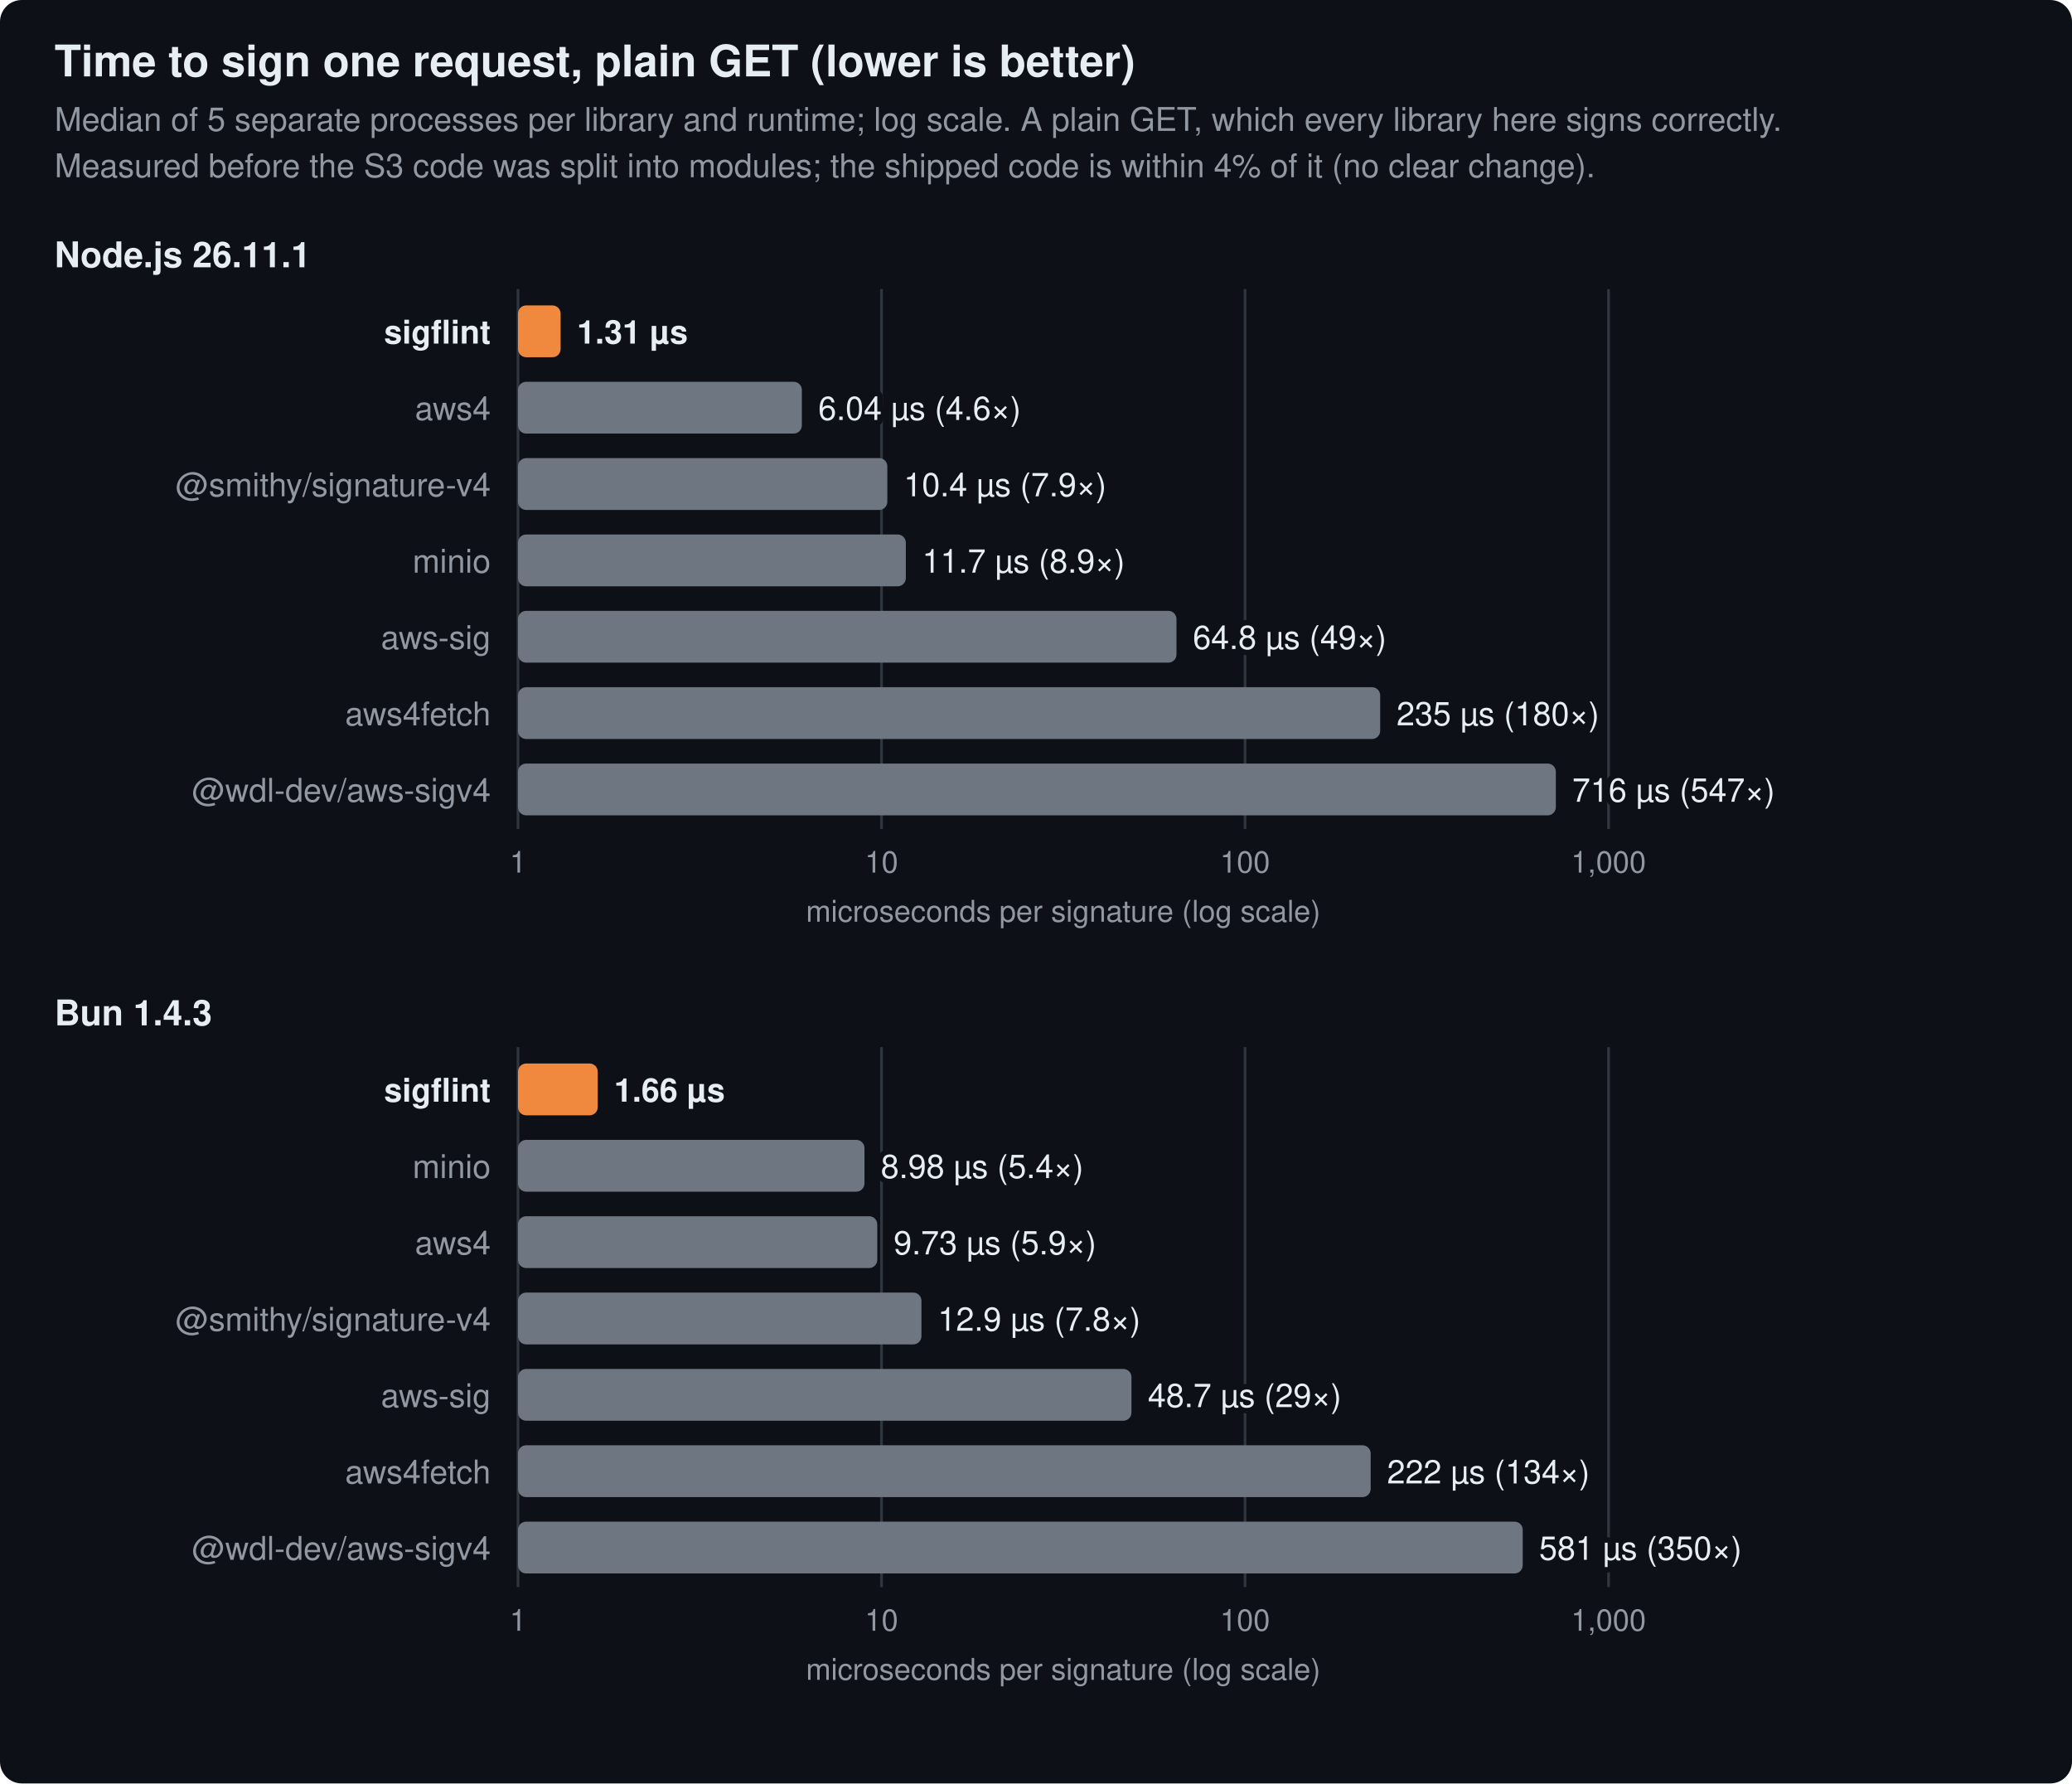
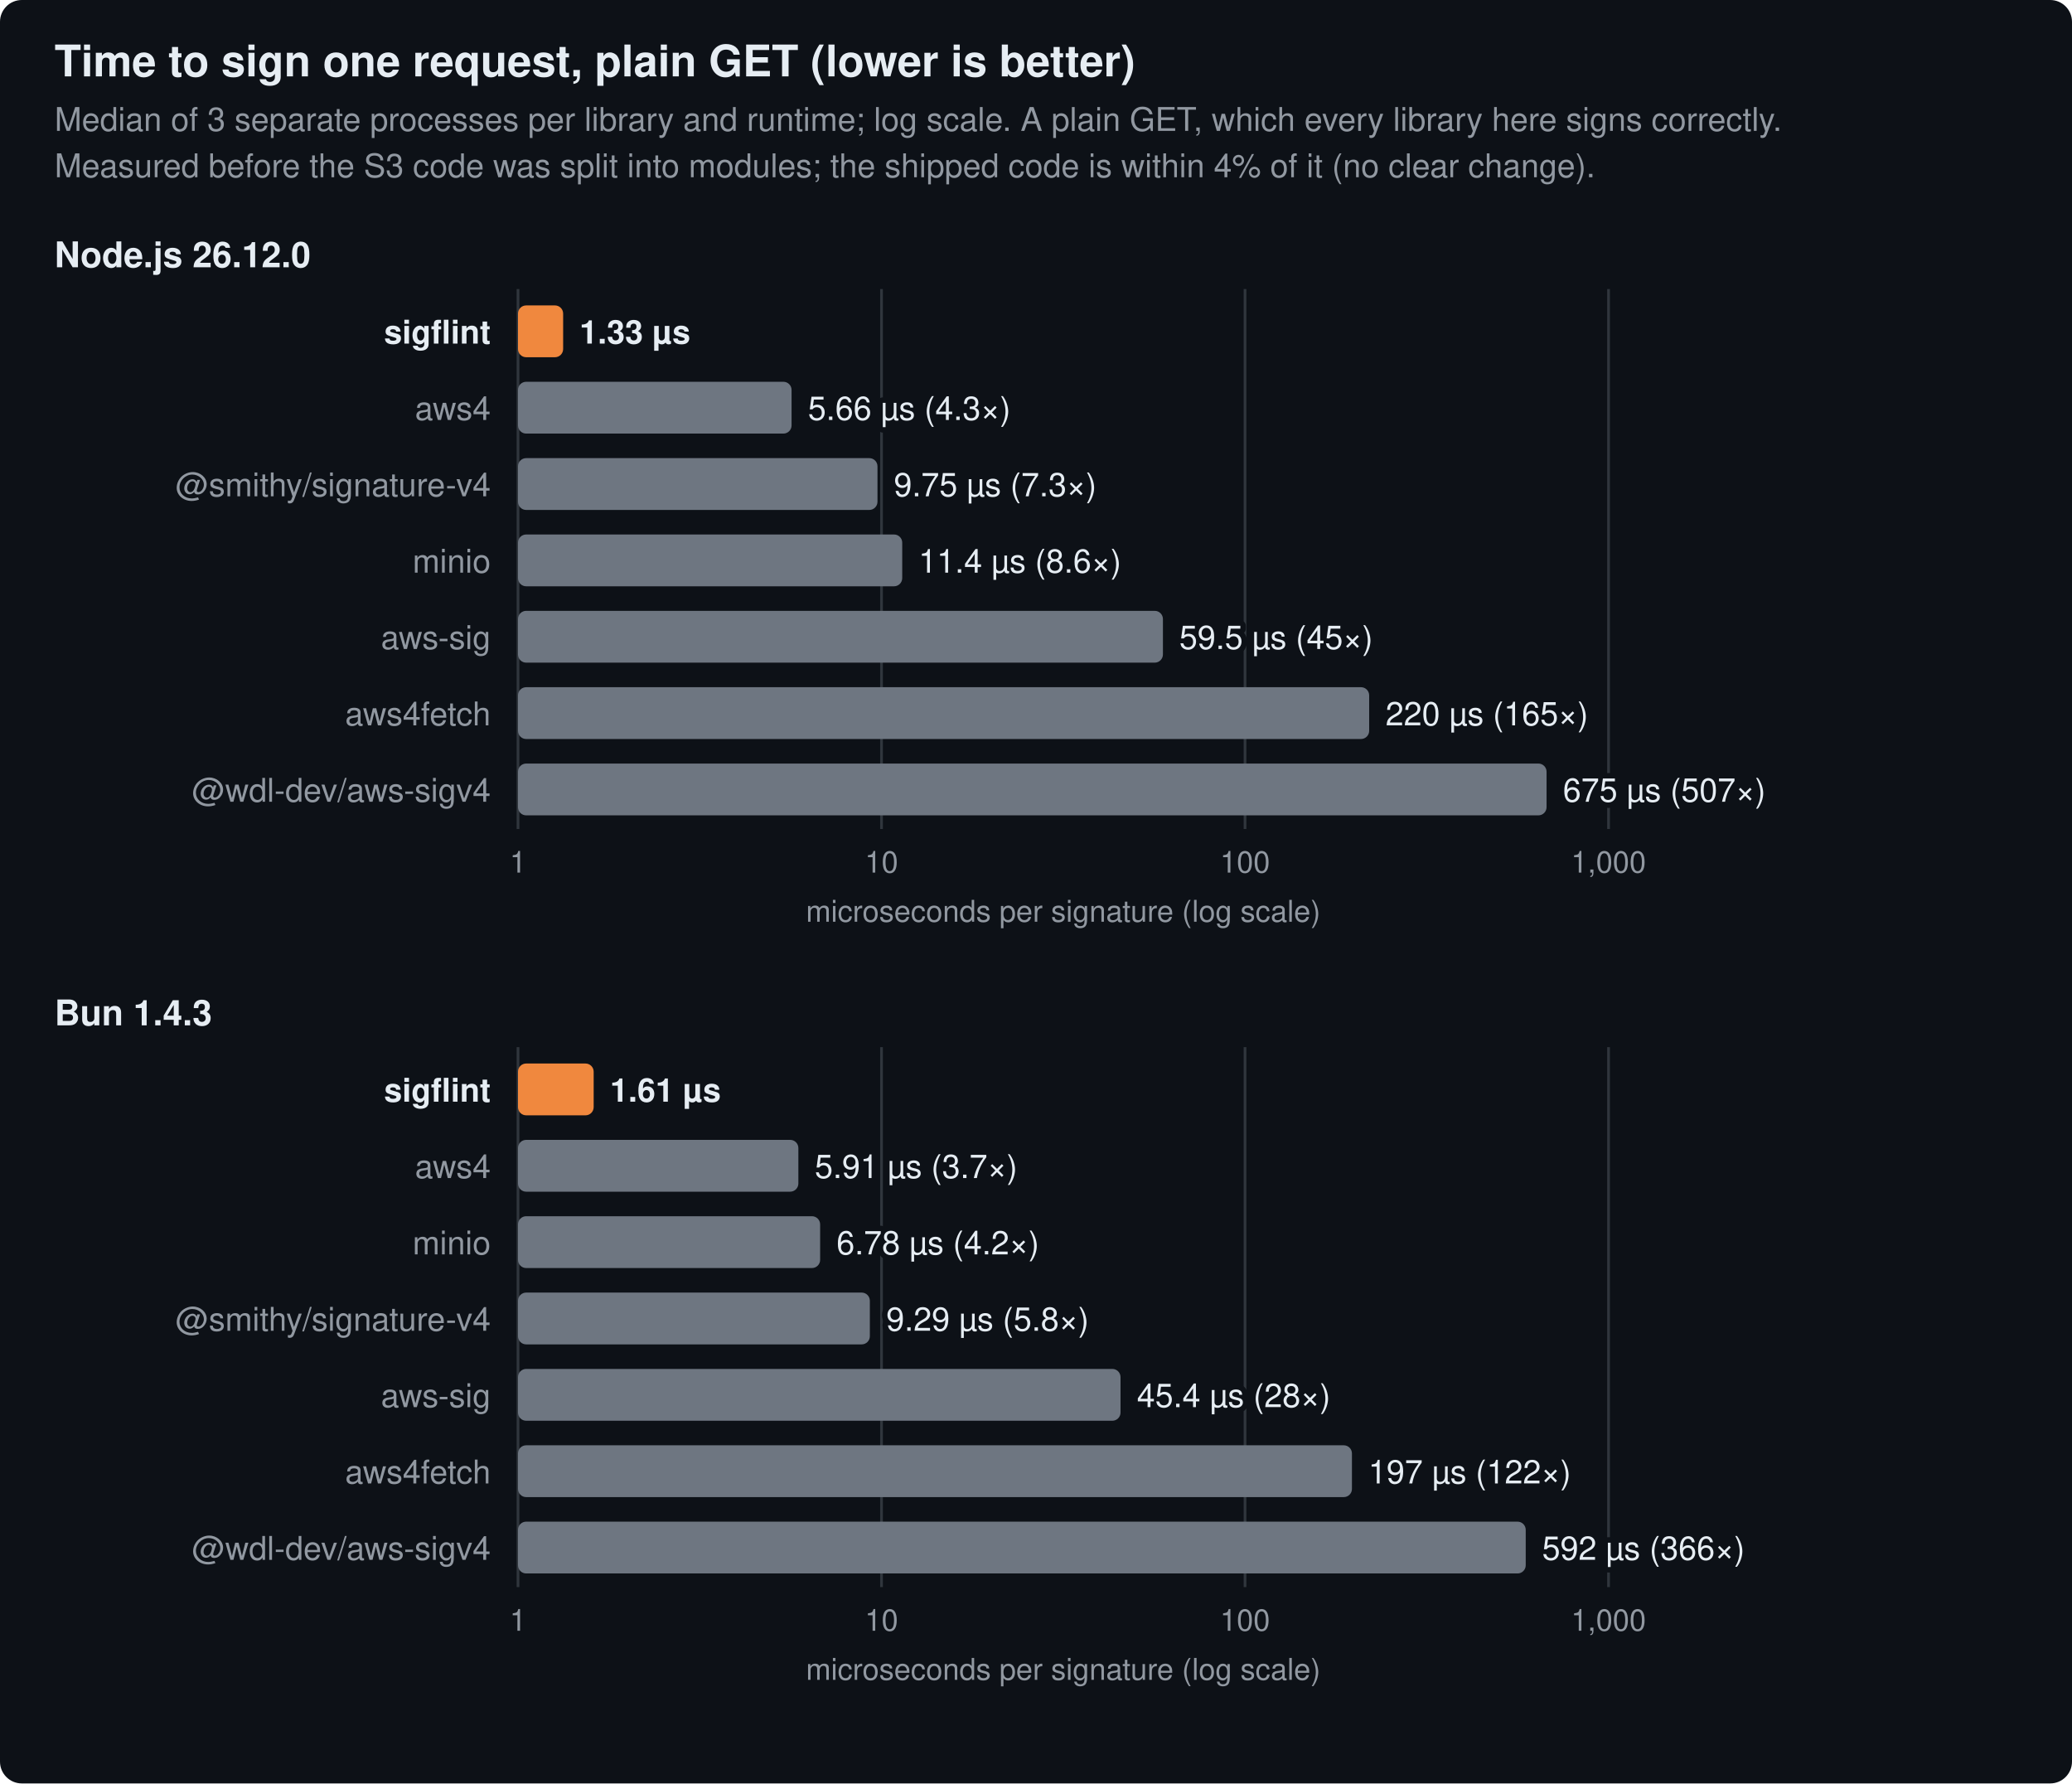
<svg xmlns="http://www.w3.org/2000/svg" width="760" height="654" viewBox="0 0 760 654" role="img" aria-labelledby="t d" font-family="-apple-system,BlinkMacSystemFont,'Segoe UI',Helvetica,Arial,sans-serif">
  <rect width="760" height="654" rx="8" fill="#0d1117" />
  <text x="20" y="28" font-size="16" fill="#e6edf3" text-anchor="start" font-weight="600">Time to sign one request, plain GET (lower is better)</text>
-   <text x="20" y="48" font-size="12" fill="#9198a1" text-anchor="start" font-weight="400">Median of 5 separate processes per library and runtime; log scale. A plain GET, which every library here signs correctly.</text>
+   <text x="20" y="48" font-size="12" fill="#9198a1" text-anchor="start" font-weight="400">Median of 3 separate processes per library and runtime; log scale. A plain GET, which every library here signs correctly.</text>
  <text x="20" y="65" font-size="12" fill="#9198a1" text-anchor="start" font-weight="400">Measured before the S3 code was split into modules; the shipped code is within 4% of it (no clear change).</text>
-   <text x="20" y="98" font-size="13" fill="#e6edf3" text-anchor="start" font-weight="600">Node.js 26.11.1</text>
+   <text x="20" y="98" font-size="13" fill="#e6edf3" text-anchor="start" font-weight="600">Node.js 26.12.0</text>
  <line x1="190" y1="106" x2="190" y2="304" stroke="#30363d" />
  <text x="190" y="320" font-size="11" fill="#9198a1" text-anchor="middle" font-weight="400">1</text>
  <line x1="323.333" y1="106" x2="323.333" y2="304" stroke="#30363d" />
  <text x="323.333" y="320" font-size="11" fill="#9198a1" text-anchor="middle" font-weight="400">10</text>
  <line x1="456.667" y1="106" x2="456.667" y2="304" stroke="#30363d" />
  <text x="456.667" y="320" font-size="11" fill="#9198a1" text-anchor="middle" font-weight="400">100</text>
  <line x1="590" y1="106" x2="590" y2="304" stroke="#30363d" />
  <text x="590" y="320" font-size="11" fill="#9198a1" text-anchor="middle" font-weight="400">1,000</text>
  <text x="180" y="126" font-size="12" fill="#e6edf3" text-anchor="end" font-weight="700">sigflint</text>
-   <rect x="190" y="112" width="15.636" height="19" rx="3" fill="#f0883e" />
-   <text x="211.636" y="126" font-size="12" fill="#e6edf3" text-anchor="start" font-weight="700" stroke="#0d1117" stroke-width="4" stroke-linejoin="round" paint-order="stroke">1.31 µs</text>
+   <rect x="190" y="112" width="16.557" height="19" rx="3" fill="#f0883e" />
+   <text x="212.557" y="126" font-size="12" fill="#e6edf3" text-anchor="start" font-weight="700" stroke="#0d1117" stroke-width="4" stroke-linejoin="round" paint-order="stroke">1.33 µs</text>
  <text x="180" y="154" font-size="12" fill="#9198a1" text-anchor="end" font-weight="400">aws4</text>
-   <rect x="190" y="140" width="104.119" height="19" rx="3" fill="#6e7681" />
-   <text x="300.119" y="154" font-size="12" fill="#e6edf3" text-anchor="start" font-weight="400" stroke="#0d1117" stroke-width="4" stroke-linejoin="round" paint-order="stroke">6.04 µs  (4.6×)</text>
+   <rect x="190" y="140" width="100.345" height="19" rx="3" fill="#6e7681" />
+   <text x="296.345" y="154" font-size="12" fill="#e6edf3" text-anchor="start" font-weight="400" stroke="#0d1117" stroke-width="4" stroke-linejoin="round" paint-order="stroke">5.66 µs  (4.3×)</text>
  <text x="180" y="182" font-size="12" fill="#9198a1" text-anchor="end" font-weight="400">@smithy/signature-v4</text>
-   <rect x="190" y="168" width="135.471" height="19" rx="3" fill="#6e7681" />
-   <text x="331.471" y="182" font-size="12" fill="#e6edf3" text-anchor="start" font-weight="400" stroke="#0d1117" stroke-width="4" stroke-linejoin="round" paint-order="stroke">10.4 µs  (7.9×)</text>
+   <rect x="190" y="168" width="131.855" height="19" rx="3" fill="#6e7681" />
+   <text x="327.855" y="182" font-size="12" fill="#e6edf3" text-anchor="start" font-weight="400" stroke="#0d1117" stroke-width="4" stroke-linejoin="round" paint-order="stroke">9.75 µs  (7.3×)</text>
  <text x="180" y="210" font-size="12" fill="#9198a1" text-anchor="end" font-weight="400">minio</text>
-   <rect x="190" y="196" width="142.256" height="19" rx="3" fill="#6e7681" />
-   <text x="338.256" y="210" font-size="12" fill="#e6edf3" text-anchor="start" font-weight="400" stroke="#0d1117" stroke-width="4" stroke-linejoin="round" paint-order="stroke">11.7 µs  (8.9×)</text>
+   <rect x="190" y="196" width="140.931" height="19" rx="3" fill="#6e7681" />
+   <text x="336.931" y="210" font-size="12" fill="#e6edf3" text-anchor="start" font-weight="400" stroke="#0d1117" stroke-width="4" stroke-linejoin="round" paint-order="stroke">11.4 µs  (8.6×)</text>
  <text x="180" y="238" font-size="12" fill="#9198a1" text-anchor="end" font-weight="400">aws-sig</text>
-   <rect x="190" y="224" width="241.525" height="19" rx="3" fill="#6e7681" />
-   <text x="437.525" y="238" font-size="12" fill="#e6edf3" text-anchor="start" font-weight="400" stroke="#0d1117" stroke-width="4" stroke-linejoin="round" paint-order="stroke">64.8 µs  (49×)</text>
+   <rect x="190" y="224" width="236.555" height="19" rx="3" fill="#6e7681" />
+   <text x="432.555" y="238" font-size="12" fill="#e6edf3" text-anchor="start" font-weight="400" stroke="#0d1117" stroke-width="4" stroke-linejoin="round" paint-order="stroke">59.5 µs  (45×)</text>
  <text x="180" y="266" font-size="12" fill="#9198a1" text-anchor="end" font-weight="400">aws4fetch</text>
-   <rect x="190" y="252" width="316.243" height="19" rx="3" fill="#6e7681" />
-   <text x="512.243" y="266" font-size="12" fill="#e6edf3" text-anchor="start" font-weight="400" stroke="#0d1117" stroke-width="4" stroke-linejoin="round" paint-order="stroke">235 µs  (180×)</text>
+   <rect x="190" y="252" width="312.207" height="19" rx="3" fill="#6e7681" />
+   <text x="508.207" y="266" font-size="12" fill="#e6edf3" text-anchor="start" font-weight="400" stroke="#0d1117" stroke-width="4" stroke-linejoin="round" paint-order="stroke">220 µs  (165×)</text>
  <text x="180" y="294" font-size="12" fill="#9198a1" text-anchor="end" font-weight="400">@wdl-dev/aws-sigv4</text>
-   <rect x="190" y="280" width="380.672" height="19" rx="3" fill="#6e7681" />
-   <text x="576.672" y="294" font-size="12" fill="#e6edf3" text-anchor="start" font-weight="400" stroke="#0d1117" stroke-width="4" stroke-linejoin="round" paint-order="stroke">716 µs  (547×)</text>
+   <rect x="190" y="280" width="377.272" height="19" rx="3" fill="#6e7681" />
+   <text x="573.272" y="294" font-size="12" fill="#e6edf3" text-anchor="start" font-weight="400" stroke="#0d1117" stroke-width="4" stroke-linejoin="round" paint-order="stroke">675 µs  (507×)</text>
  <text x="390" y="338" font-size="11" fill="#9198a1" text-anchor="middle" font-weight="400">microseconds per signature (log scale)</text>
  <text x="20" y="376" font-size="13" fill="#e6edf3" text-anchor="start" font-weight="600">Bun 1.4.3</text>
  <line x1="190" y1="384" x2="190" y2="582" stroke="#30363d" />
  <text x="190" y="598" font-size="11" fill="#9198a1" text-anchor="middle" font-weight="400">1</text>
  <line x1="323.333" y1="384" x2="323.333" y2="582" stroke="#30363d" />
  <text x="323.333" y="598" font-size="11" fill="#9198a1" text-anchor="middle" font-weight="400">10</text>
  <line x1="456.667" y1="384" x2="456.667" y2="582" stroke="#30363d" />
  <text x="456.667" y="598" font-size="11" fill="#9198a1" text-anchor="middle" font-weight="400">100</text>
  <line x1="590" y1="384" x2="590" y2="582" stroke="#30363d" />
  <text x="590" y="598" font-size="11" fill="#9198a1" text-anchor="middle" font-weight="400">1,000</text>
  <text x="180" y="404" font-size="12" fill="#e6edf3" text-anchor="end" font-weight="700">sigflint</text>
-   <rect x="190" y="390" width="29.243" height="19" rx="3" fill="#f0883e" />
-   <text x="225.243" y="404" font-size="12" fill="#e6edf3" text-anchor="start" font-weight="700" stroke="#0d1117" stroke-width="4" stroke-linejoin="round" paint-order="stroke">1.66 µs</text>
-   <text x="180" y="432" font-size="12" fill="#9198a1" text-anchor="end" font-weight="400">minio</text>
-   <rect x="190" y="418" width="127.078" height="19" rx="3" fill="#6e7681" />
-   <text x="323.078" y="432" font-size="12" fill="#e6edf3" text-anchor="start" font-weight="400" stroke="#0d1117" stroke-width="4" stroke-linejoin="round" paint-order="stroke">8.98 µs  (5.4×)</text>
-   <text x="180" y="460" font-size="12" fill="#9198a1" text-anchor="end" font-weight="400">aws4</text>
-   <rect x="190" y="446" width="131.778" height="19" rx="3" fill="#6e7681" />
-   <text x="327.778" y="460" font-size="12" fill="#e6edf3" text-anchor="start" font-weight="400" stroke="#0d1117" stroke-width="4" stroke-linejoin="round" paint-order="stroke">9.73 µs  (5.9×)</text>
+   <rect x="190" y="390" width="27.756" height="19" rx="3" fill="#f0883e" />
+   <text x="223.756" y="404" font-size="12" fill="#e6edf3" text-anchor="start" font-weight="700" stroke="#0d1117" stroke-width="4" stroke-linejoin="round" paint-order="stroke">1.61 µs</text>
+   <text x="180" y="432" font-size="12" fill="#9198a1" text-anchor="end" font-weight="400">aws4</text>
+   <rect x="190" y="418" width="102.839" height="19" rx="3" fill="#6e7681" />
+   <text x="298.839" y="432" font-size="12" fill="#e6edf3" text-anchor="start" font-weight="400" stroke="#0d1117" stroke-width="4" stroke-linejoin="round" paint-order="stroke">5.91 µs  (3.7×)</text>
+   <text x="180" y="460" font-size="12" fill="#9198a1" text-anchor="end" font-weight="400">minio</text>
+   <rect x="190" y="446" width="110.822" height="19" rx="3" fill="#6e7681" />
+   <text x="306.822" y="460" font-size="12" fill="#e6edf3" text-anchor="start" font-weight="400" stroke="#0d1117" stroke-width="4" stroke-linejoin="round" paint-order="stroke">6.78 µs  (4.2×)</text>
  <text x="180" y="488" font-size="12" fill="#9198a1" text-anchor="end" font-weight="400">@smithy/signature-v4</text>
-   <rect x="190" y="474" width="147.98" height="19" rx="3" fill="#6e7681" />
-   <text x="343.98" y="488" font-size="12" fill="#e6edf3" text-anchor="start" font-weight="400" stroke="#0d1117" stroke-width="4" stroke-linejoin="round" paint-order="stroke">12.9 µs  (7.8×)</text>
+   <rect x="190" y="474" width="129.056" height="19" rx="3" fill="#6e7681" />
+   <text x="325.056" y="488" font-size="12" fill="#e6edf3" text-anchor="start" font-weight="400" stroke="#0d1117" stroke-width="4" stroke-linejoin="round" paint-order="stroke">9.29 µs  (5.8×)</text>
  <text x="180" y="516" font-size="12" fill="#9198a1" text-anchor="end" font-weight="400">aws-sig</text>
-   <rect x="190" y="502" width="225.019" height="19" rx="3" fill="#6e7681" />
-   <text x="421.019" y="516" font-size="12" fill="#e6edf3" text-anchor="start" font-weight="400" stroke="#0d1117" stroke-width="4" stroke-linejoin="round" paint-order="stroke">48.7 µs  (29×)</text>
+   <rect x="190" y="502" width="221.003" height="19" rx="3" fill="#6e7681" />
+   <text x="417.003" y="516" font-size="12" fill="#e6edf3" text-anchor="start" font-weight="400" stroke="#0d1117" stroke-width="4" stroke-linejoin="round" paint-order="stroke">45.4 µs  (28×)</text>
  <text x="180" y="544" font-size="12" fill="#9198a1" text-anchor="end" font-weight="400">aws4fetch</text>
-   <rect x="190" y="530" width="312.759" height="19" rx="3" fill="#6e7681" />
-   <text x="508.759" y="544" font-size="12" fill="#e6edf3" text-anchor="start" font-weight="400" stroke="#0d1117" stroke-width="4" stroke-linejoin="round" paint-order="stroke">222 µs  (134×)</text>
+   <rect x="190" y="530" width="305.888" height="19" rx="3" fill="#6e7681" />
+   <text x="501.888" y="544" font-size="12" fill="#e6edf3" text-anchor="start" font-weight="400" stroke="#0d1117" stroke-width="4" stroke-linejoin="round" paint-order="stroke">197 µs  (122×)</text>
  <text x="180" y="572" font-size="12" fill="#9198a1" text-anchor="end" font-weight="400">@wdl-dev/aws-sigv4</text>
-   <rect x="190" y="558" width="368.528" height="19" rx="3" fill="#6e7681" />
-   <text x="564.528" y="572" font-size="12" fill="#e6edf3" text-anchor="start" font-weight="400" stroke="#0d1117" stroke-width="4" stroke-linejoin="round" paint-order="stroke">581 µs  (350×)</text>
+   <rect x="190" y="558" width="369.627" height="19" rx="3" fill="#6e7681" />
+   <text x="565.627" y="572" font-size="12" fill="#e6edf3" text-anchor="start" font-weight="400" stroke="#0d1117" stroke-width="4" stroke-linejoin="round" paint-order="stroke">592 µs  (366×)</text>
  <text x="390" y="616" font-size="11" fill="#9198a1" text-anchor="middle" font-weight="400">microseconds per signature (log scale)</text>
</svg>
